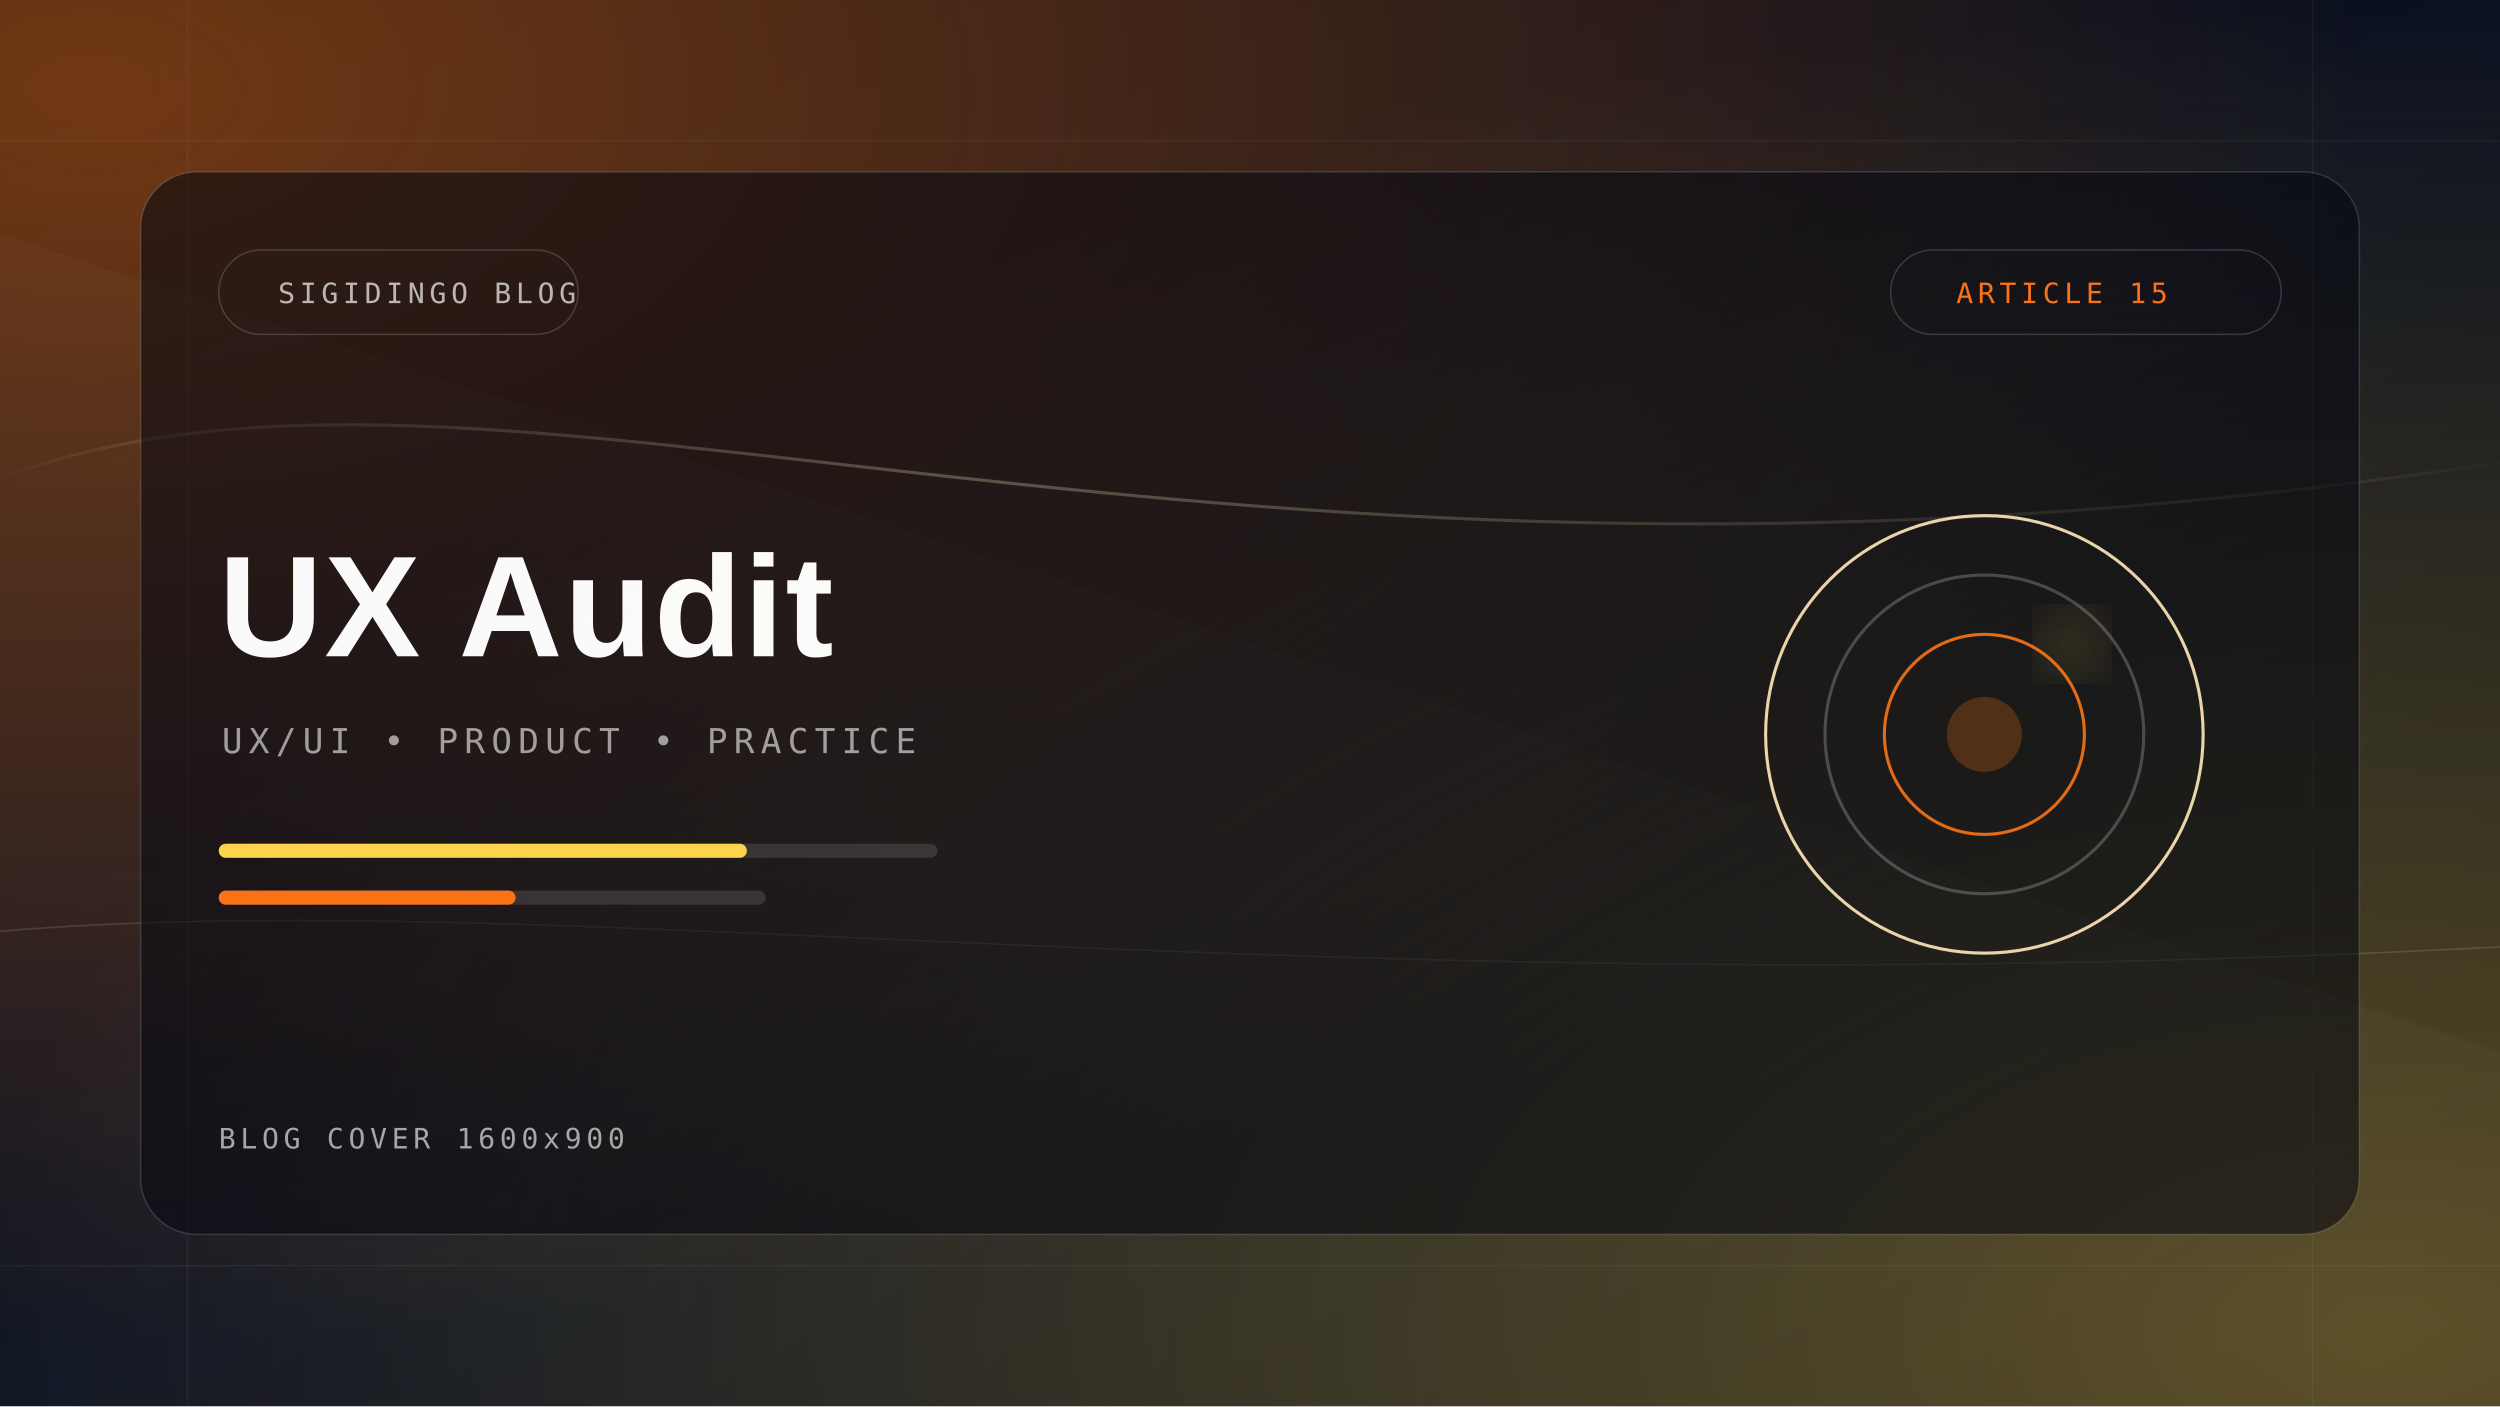
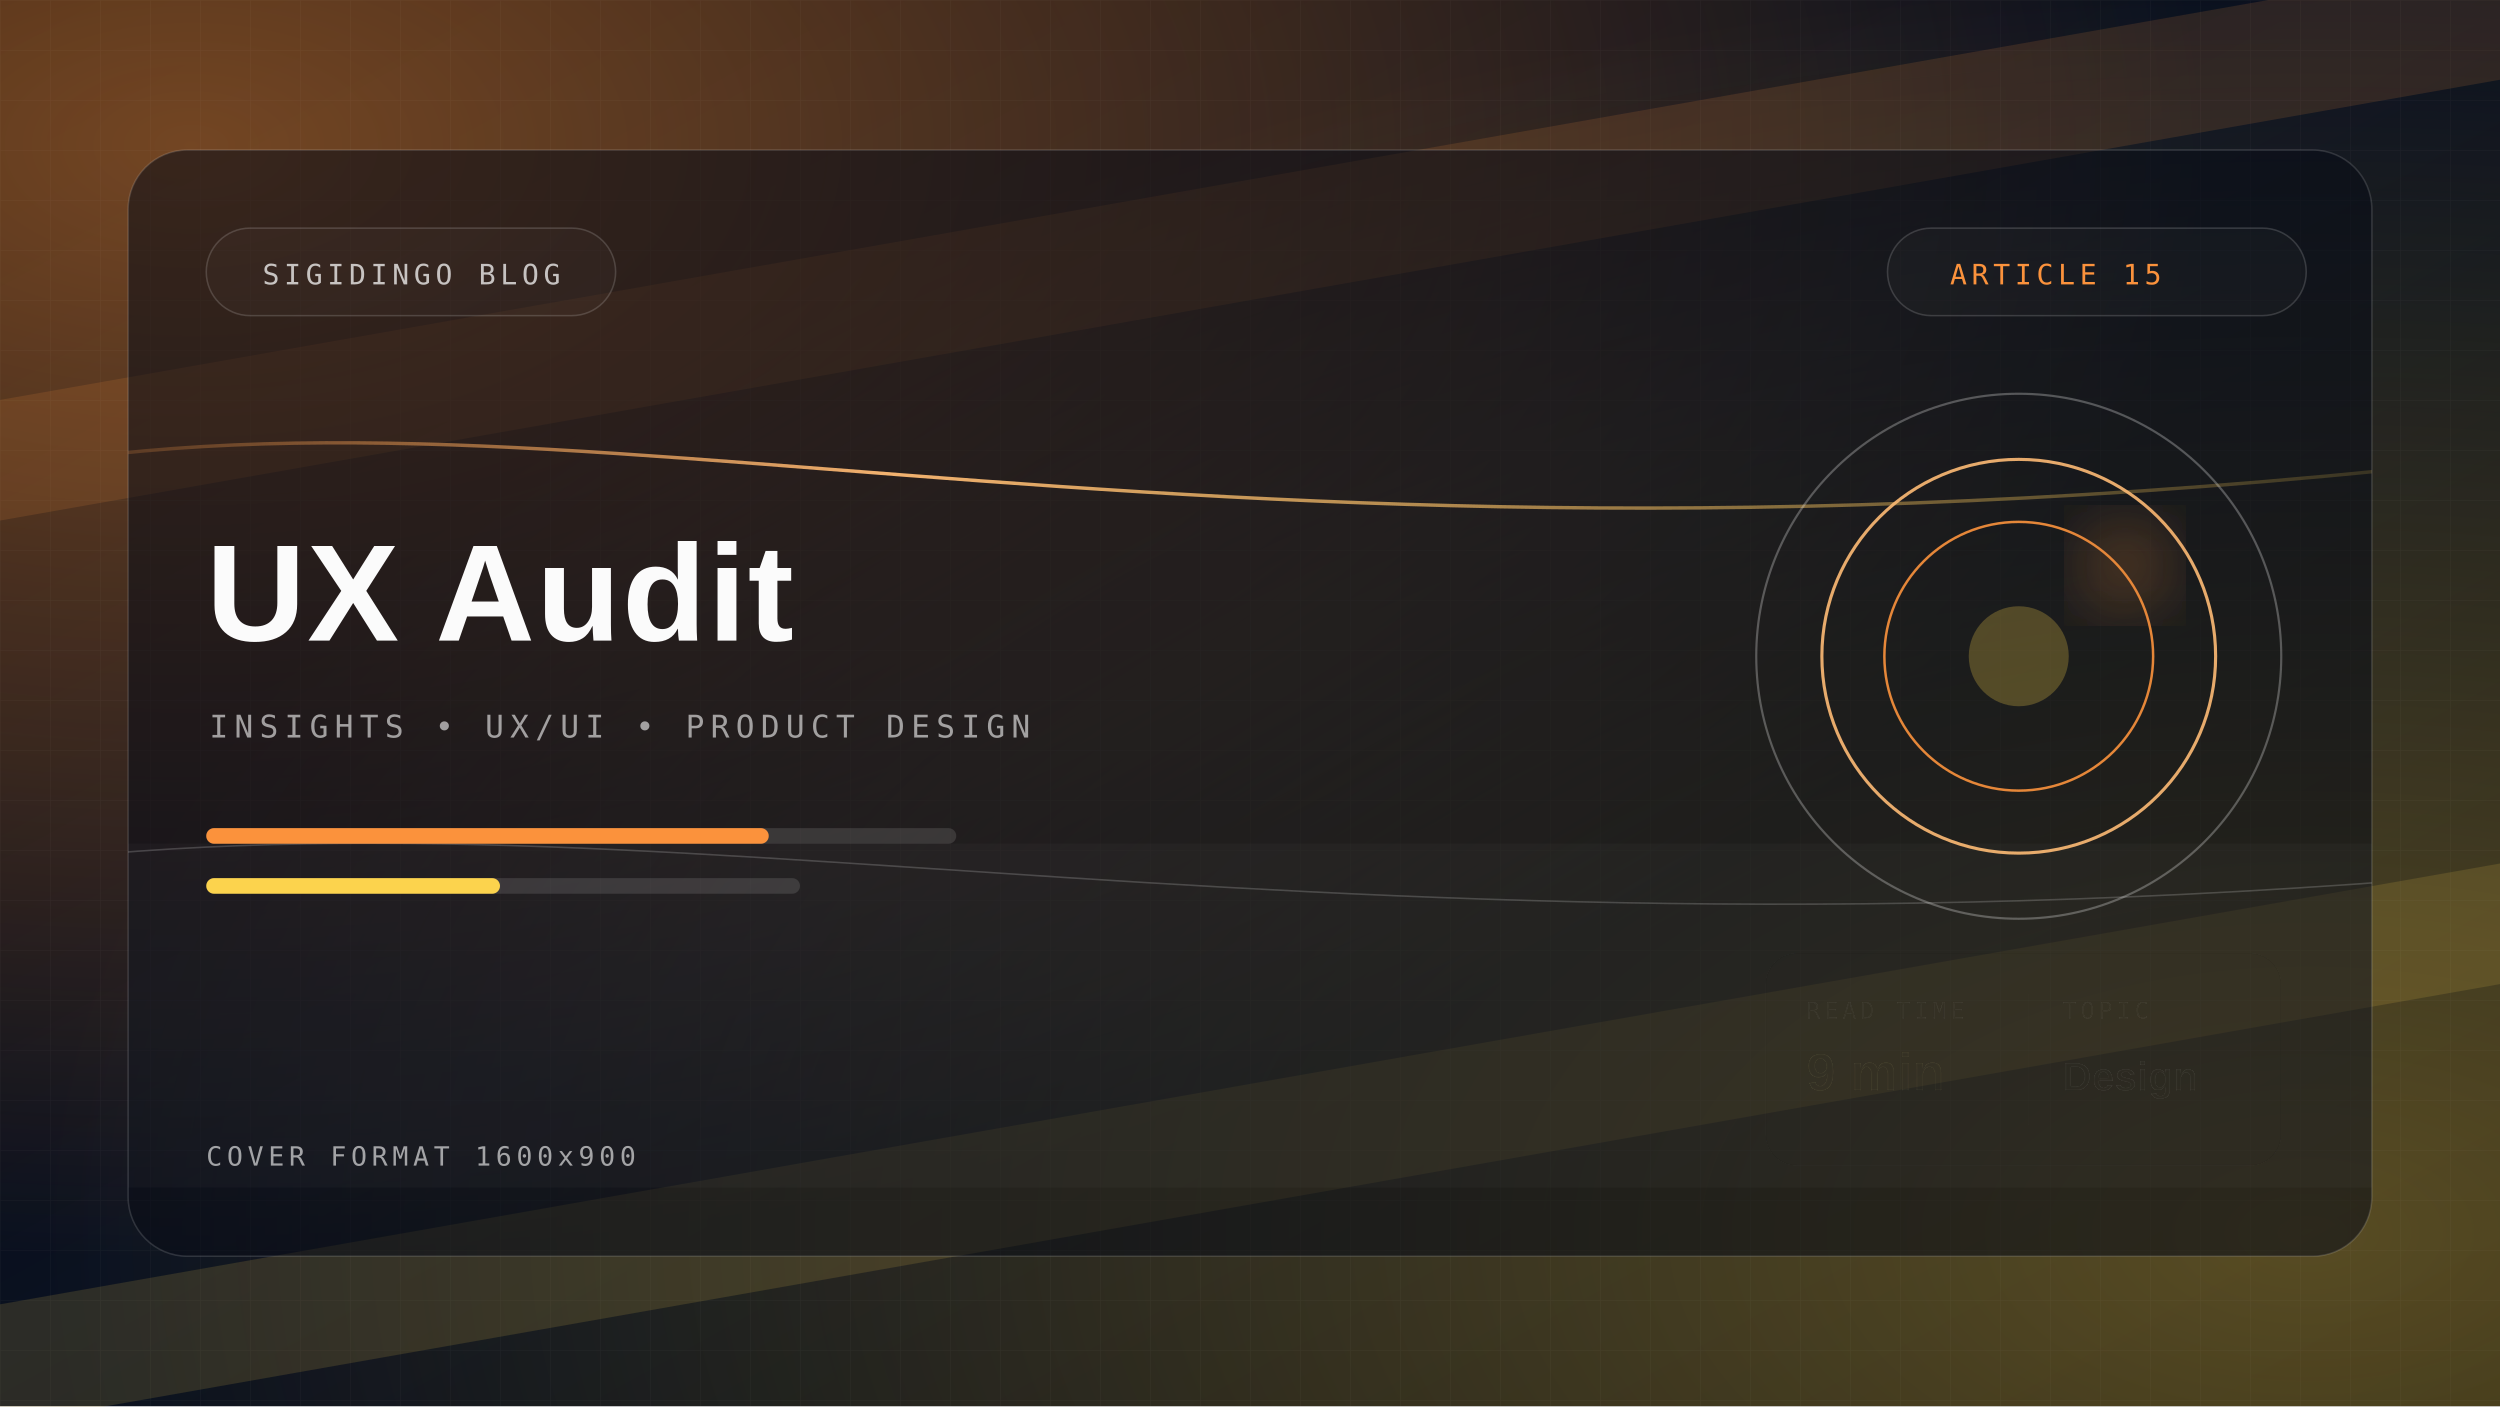
<svg xmlns="http://www.w3.org/2000/svg" width="1600" height="900" viewBox="0 0 1600 900">
  <defs>
    <linearGradient id="bg-15" x1="0" y1="0" x2="1" y2="1">
-       <stop offset="0%" stop-color="#070A12" />
-       <stop offset="52%" stop-color="#0B1120" />
-       <stop offset="100%" stop-color="#05070D" />
+       <stop offset="0%" stop-color="#03050B" />
+       <stop offset="48%" stop-color="#0A1120" />
+       <stop offset="100%" stop-color="#02040A" />
    </linearGradient>
-     <radialGradient id="haloA-15" cx="0.04" cy="0.06" r="0.9">
-       <stop offset="0%" stop-color="#F97316" stop-opacity="0.44" />
-       <stop offset="100%" stop-color="#F97316" stop-opacity="0" />
+     <radialGradient id="glowA-15" cx="0.08" cy="0.1" r="0.8">
+       <stop offset="0%" stop-color="#FB923C" stop-opacity="0.45" />
+       <stop offset="100%" stop-color="#FB923C" stop-opacity="0" />
    </radialGradient>
-     <radialGradient id="haloB-15" cx="0.95" cy="0.95" r="0.95">
+     <radialGradient id="glowB-15" cx="0.92" cy="0.88" r="0.9">
      <stop offset="0%" stop-color="#FCD34D" stop-opacity="0.34" />
      <stop offset="100%" stop-color="#FCD34D" stop-opacity="0" />
    </radialGradient>
-     <linearGradient id="beam-15" x1="0" y1="0" x2="1" y2="0">
-       <stop offset="0%" stop-color="#FFE9B8" stop-opacity="0" />
-       <stop offset="40%" stop-color="#FFE9B8" stop-opacity="0.95" />
-       <stop offset="100%" stop-color="#FFE9B8" stop-opacity="0" />
+     <linearGradient id="accent-15" x1="0" y1="0" x2="1" y2="0">
+       <stop offset="0%" stop-color="#FB923C" stop-opacity="0" />
+       <stop offset="35%" stop-color="#FDBA74" stop-opacity="0.95" />
+       <stop offset="100%" stop-color="#FCD34D" stop-opacity="0" />
    </linearGradient>
-     <filter id="soft-15" x="-20%" y="-20%" width="140%" height="140%">
-       <feGaussianBlur stdDeviation="24" />
+     <filter id="blur-15" x="-30%" y="-30%" width="160%" height="160%">
+       <feGaussianBlur stdDeviation="26" />
    </filter>
+     <filter id="inner-15" x="-20%" y="-20%" width="140%" height="140%">
+       <feGaussianBlur in="SourceGraphic" stdDeviation="0.6" result="blur" />
+       <feComposite in="SourceGraphic" in2="blur" operator="arithmetic" k2="1" k3="-1" />
+     </filter>
+     <pattern id="grid-15" width="32" height="32" patternUnits="userSpaceOnUse">
+       <path d="M32 0H0V32" fill="none" stroke="rgba(255,255,255,0.035)" stroke-width="1" />
+     </pattern>
+     <clipPath id="mainClip-15">
+       <rect x="82" y="96" width="1436" height="708" rx="38" />
+     </clipPath>
  </defs>
  <rect width="1600" height="900" fill="url(#bg-15)" />
-   <rect width="1600" height="900" fill="url(#haloA-15)" />
-   <rect width="1600" height="900" fill="url(#haloB-15)" />
-   <g stroke="rgba(255,255,255,0.05)" stroke-width="1">
-     <line x1="0" y1="90" x2="1600" y2="90" />
-     <line x1="0" y1="810" x2="1600" y2="810" />
-     <line x1="120" y1="0" x2="120" y2="900" />
-     <line x1="1480" y1="0" x2="1480" y2="900" />
+   <rect width="1600" height="900" fill="url(#glowA-15)" />
+   <rect width="1600" height="900" fill="url(#glowB-15)" />
+   <rect width="1600" height="900" fill="url(#grid-15)" />
+   <g transform="rotate(-10,800,450)" opacity="0.14">
+     <rect x="-120" y="120" width="1900" height="76" fill="#FB923C" />
+     <rect x="-120" y="690" width="1900" height="76" fill="#FCD34D" />
  </g>
-   <g opacity="0.8">
-     <path d="M0 150 L1600 673 L1600 900 L0 900 Z" fill="rgba(255,255,255,0.03)" />
-     <path d="M0 306 C320 188, 760 424, 1600 296" stroke="url(#beam-15)" stroke-width="2" fill="none" />
-     <path d="M0 596 C360 566, 840 646, 1600 606" stroke="rgba(255,255,255,0.17)" stroke-width="1" fill="none" />
+   <rect x="82" y="96" width="1436" height="708" rx="38" fill="rgba(8,12,22,0.55)" stroke="rgba(255,255,255,0.14)" />
+   <g clip-path="url(#mainClip-15)">
+     <path d="M-40 309 C360 219, 760 405, 1700 281" stroke="url(#accent-15)" stroke-width="2.2" fill="none" />
+     <path d="M-40 559 C420 489, 840 639, 1700 549" stroke="rgba(255,255,255,0.18)" stroke-width="1" fill="none" />
+     <rect x="0" y="540" width="1600" height="220" fill="rgba(255,255,255,0.025)" />
+     <g opacity="0.9">
+       <circle cx="1292" cy="420" r="168" fill="none" stroke="rgba(255,255,255,0.3)" stroke-width="1.4" />
+       <circle cx="1292" cy="420" r="126" fill="none" stroke="#FDBA74" stroke-width="2" />
+       <circle cx="1292" cy="420" r="86" fill="none" stroke="#FB923C" stroke-width="1.6" />
+       <circle cx="1292" cy="420" r="32" fill="#FCD34D" fill-opacity="0.28" />
+       <circle cx="1360" cy="362" r="24" fill="#FB923C" fill-opacity="0.5" filter="url(#blur-15)" />
+     </g>
  </g>
-   <rect x="90" y="110" width="1420" height="680" rx="36" fill="rgba(7,10,18,0.58)" stroke="rgba(255,255,255,0.14)" />
-   <path d="M130 212 H1470" stroke="url(#beam-15)" stroke-width="2" />
-   <path d="M130 690 H1470" stroke="url(#beam-15)" stroke-width="2" />
-   <g fill="none" stroke="rgba(255,255,255,0.16)">
-     <rect x="140" y="160" width="230" height="54" rx="27" />
-     <rect x="1210" y="160" width="250" height="54" rx="27" />
+   <g>
+     <rect x="132" y="146" width="262" height="56" rx="28" fill="rgba(255,255,255,0.02)" stroke="rgba(255,255,255,0.16)" />
+     <rect x="1208" y="146" width="268" height="56" rx="28" fill="rgba(255,255,255,0.02)" stroke="rgba(255,255,255,0.16)" />
+     <text x="168" y="182" font-family="Consolas, monospace" font-size="18" letter-spacing="3" fill="rgba(255,255,255,0.72)">SIGIDINGO BLOG</text>
+     <text x="1248" y="182" font-family="Consolas, monospace" font-size="18" letter-spacing="3" fill="#FB923C">ARTICLE 15</text>
  </g>
-   <text x="178" y="194" font-family="Consolas, monospace" font-size="18" letter-spacing="3" fill="rgba(255,255,255,0.68)">SIGIDINGO BLOG</text>
-   <text x="1252" y="194" font-family="Consolas, monospace" font-size="18" letter-spacing="3" fill="#F97316">ARTICLE 15</text>
-   <text x="140" y="420" font-family="Sora, Arial, sans-serif" font-weight="700" font-size="92" letter-spacing="1.2" fill="rgba(255,255,255,0.98)">UX Audit</text>
-   <text x="142" y="482" font-family="Consolas, monospace" font-size="22" letter-spacing="4" fill="rgba(255,255,255,0.58)">UX/UI  •  PRODUCT  •  PRACTICE</text>
  <g>
-     <rect x="140" y="540" width="460" height="9" rx="4.5" fill="rgba(255,255,255,0.12)" />
-     <rect x="140" y="540" width="338" height="9" rx="4.5" fill="#FCD34D" />
-     <rect x="140" y="570" width="350" height="9" rx="4.5" fill="rgba(255,255,255,0.12)" />
-     <rect x="140" y="570" width="190" height="9" rx="4.5" fill="#F97316" />
+     <text x="132" y="410" font-family="Sora, Arial, sans-serif" font-weight="700" font-size="88" letter-spacing="1.1" fill="rgba(255,255,255,0.98)">UX Audit</text>
+     <text x="134" y="472" font-family="Consolas, monospace" font-size="20" letter-spacing="4" fill="rgba(255,255,255,0.58)">INSIGHTS  •  UX/UI  •  PRODUCT DESIGN</text>
+     <rect x="132" y="530" width="480" height="10" rx="5" fill="rgba(255,255,255,0.12)" />
+     <rect x="132" y="530" width="360" height="10" rx="5" fill="#FB923C" />
+     <rect x="132" y="562" width="380" height="10" rx="5" fill="rgba(255,255,255,0.12)" />
+     <rect x="132" y="562" width="188" height="10" rx="5" fill="#FCD34D" />
  </g>
-   <g opacity="0.9">
-     <circle cx="1270" cy="470" r="140" fill="none" stroke="#FFE9B8" stroke-width="2" />
-     <circle cx="1270" cy="470" r="102" fill="none" stroke="rgba(255,255,255,0.24)" stroke-width="2" />
-     <circle cx="1270" cy="470" r="64" fill="none" stroke="#F97316" stroke-width="2" />
-     <circle cx="1270" cy="470" r="24" fill="#F97316" fill-opacity="0.28" />
-     <circle cx="1326" cy="412" r="18" fill="#FCD34D" fill-opacity="0.45" filter="url(#soft-15)" />
+   <g transform="translate(1130,610)" filter="url(#inner-15)">
+     <rect x="0" y="0" width="330" height="136" rx="20" fill="rgba(7,11,20,0.5)" stroke="rgba(255,255,255,0.16)" />
+     <text x="26" y="42" font-family="Consolas, monospace" font-size="15" letter-spacing="2.5" fill="rgba(255,255,255,0.65)">READ TIME</text>
+     <text x="26" y="88" font-family="Sora, Arial, sans-serif" font-weight="600" font-size="34" fill="#FDBA74">9 min</text>
+     <line x1="168" y1="26" x2="168" y2="110" stroke="rgba(255,255,255,0.12)" />
+     <text x="190" y="42" font-family="Consolas, monospace" font-size="15" letter-spacing="2.5" fill="rgba(255,255,255,0.65)">TOPIC</text>
+     <text x="190" y="88" font-family="Sora, Arial, sans-serif" font-weight="600" font-size="26" fill="rgba(255,255,255,0.94)">Design</text>
  </g>
-   <text x="140" y="735" font-family="Consolas, monospace" font-size="18" letter-spacing="3" fill="rgba(255,255,255,0.62)">BLOG COVER 1600x900</text>
+   <text x="132" y="746" font-family="Consolas, monospace" font-size="17" letter-spacing="3" fill="rgba(255,255,255,0.6)">COVER FORMAT 1600x900</text>
</svg>
